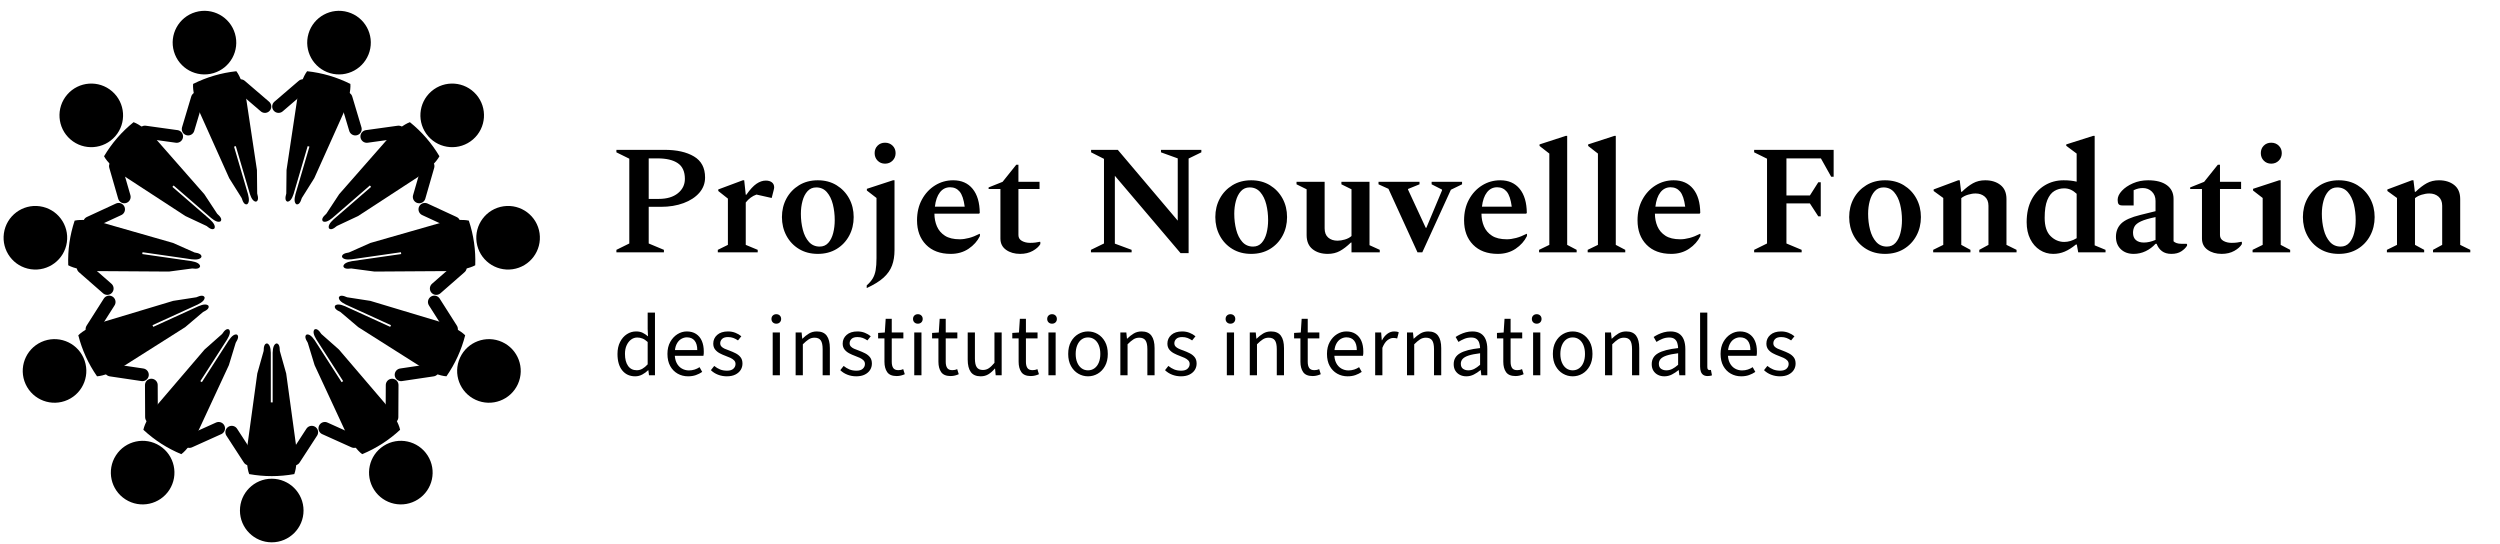
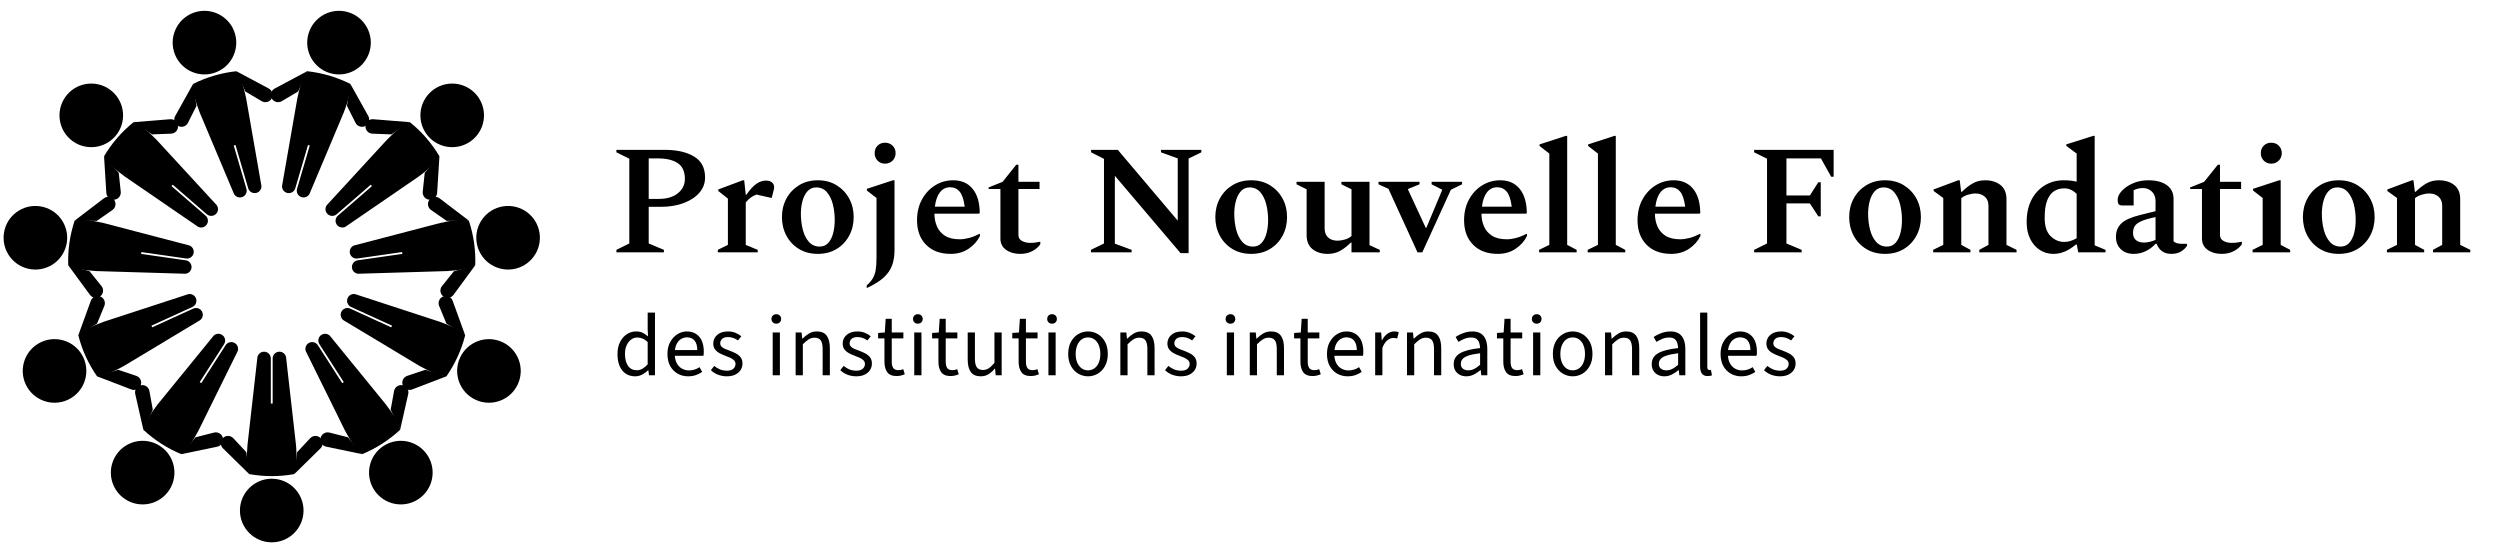
<svg xmlns="http://www.w3.org/2000/svg" viewBox="0 0 1932 420" style="color:#000000">
  <defs />
  <g transform="scale(0.446809)">
    <g transform="translate(470 470)">
      <g transform="rotate(0)">
        <circle cx="0" cy="413" r="55" fill="#000000" />
-         <path d="M 1.6 226 L 1.6 140 Q 2 126 8 124 Q 14 124 14 137 L 25 176 L 42 300 Q 45 334 39 350 Q 0 357 -39 350 Q -45 334 -42 300 L -25 176 L -14 137 Q -14 124 -8 124 Q -2 126 -1.6 140 L -1.6 226 Z" fill="#000000" />
-         <path d="M 39 324 L 69.2 277.5" stroke="#000000" stroke-width="22" stroke-linecap="round" fill="none" />
-         <path d="M -39 324 L -69.2 277.5" stroke="#000000" stroke-width="22" stroke-linecap="round" fill="none" />
+         <path d="M 1.6 228 L 1.6 150 A 11.7 11.7 0 0 1 25 150 L 42 300 Q 45 334 39 350 Q 0 357 -39 350 Q -45 334 -42 300 L -25 150 A 11.7 11.7 0 0 1 -1.6 150 L -1.6 228 Z" fill="#000000" />
+         <path d="M 39.0 350.0 L 84.5 305.3 A 12.5 12.5 0 0 0 66.7 287.7 L 44.0 312.0 Z" fill="#000000" />
+         <path d="M -39.0 350.0 L -84.5 305.3 A 12.5 12.5 0 0 1 -66.7 287.7 L -44.0 312.0 Z" fill="#000000" />
      </g>
      <g transform="rotate(-32.7273)">
        <circle cx="0" cy="413" r="55" fill="#000000" />
-         <path d="M 1.6 226 L 1.6 140 Q 2 126 8 124 Q 14 124 14 137 L 25 176 L 42 300 Q 45 334 39 350 Q 0 357 -39 350 Q -45 334 -42 300 L -25 176 L -14 137 Q -14 124 -8 124 Q -2 126 -1.6 140 L -1.6 226 Z" fill="#000000" />
-         <path d="M 39 324 L 69.2 277.5" stroke="#000000" stroke-width="22" stroke-linecap="round" fill="none" />
-         <path d="M -39 324 L -69.2 277.5" stroke="#000000" stroke-width="22" stroke-linecap="round" fill="none" />
+         <path d="M 1.6 228 L 1.6 150 A 11.7 11.7 0 0 1 25 150 L 42 300 Q 45 334 39 350 Q 0 357 -39 350 Q -45 334 -42 300 L -25 150 A 11.7 11.7 0 0 1 -1.6 150 L -1.6 228 Z" fill="#000000" />
+         <path d="M 39.0 350.0 L 84.5 305.3 A 12.5 12.5 0 0 0 66.7 287.7 L 44.0 312.0 Z" fill="#000000" />
+         <path d="M -39.0 350.0 L -84.5 305.3 A 12.5 12.5 0 0 1 -66.7 287.7 L -44.0 312.0 Z" fill="#000000" />
      </g>
      <g transform="rotate(-65.4545)">
        <circle cx="0" cy="413" r="55" fill="#000000" />
-         <path d="M 1.6 226 L 1.6 140 Q 2 126 8 124 Q 14 124 14 137 L 25 176 L 42 300 Q 45 334 39 350 Q 0 357 -39 350 Q -45 334 -42 300 L -25 176 L -14 137 Q -14 124 -8 124 Q -2 126 -1.6 140 L -1.6 226 Z" fill="#000000" />
-         <path d="M 39 324 L 69.2 277.5" stroke="#000000" stroke-width="22" stroke-linecap="round" fill="none" />
-         <path d="M -39 324 L -69.2 277.5" stroke="#000000" stroke-width="22" stroke-linecap="round" fill="none" />
+         <path d="M 1.6 228 L 1.6 150 A 11.7 11.7 0 0 1 25 150 L 42 300 Q 45 334 39 350 Q 0 357 -39 350 Q -45 334 -42 300 L -25 150 A 11.7 11.7 0 0 1 -1.6 150 L -1.6 228 Z" fill="#000000" />
+         <path d="M 39.0 350.0 L 84.5 305.3 A 12.5 12.5 0 0 0 66.7 287.7 L 44.0 312.0 Z" fill="#000000" />
+         <path d="M -39.0 350.0 L -84.5 305.3 A 12.5 12.5 0 0 1 -66.7 287.7 L -44.0 312.0 Z" fill="#000000" />
      </g>
      <g transform="rotate(-98.1818)">
        <circle cx="0" cy="413" r="55" fill="#000000" />
-         <path d="M 1.6 226 L 1.6 140 Q 2 126 8 124 Q 14 124 14 137 L 25 176 L 42 300 Q 45 334 39 350 Q 0 357 -39 350 Q -45 334 -42 300 L -25 176 L -14 137 Q -14 124 -8 124 Q -2 126 -1.6 140 L -1.6 226 Z" fill="#000000" />
-         <path d="M 39 324 L 69.2 277.5" stroke="#000000" stroke-width="22" stroke-linecap="round" fill="none" />
-         <path d="M -39 324 L -69.2 277.5" stroke="#000000" stroke-width="22" stroke-linecap="round" fill="none" />
+         <path d="M 1.6 228 L 1.6 150 A 11.7 11.7 0 0 1 25 150 L 42 300 Q 45 334 39 350 Q 0 357 -39 350 Q -45 334 -42 300 L -25 150 A 11.7 11.7 0 0 1 -1.6 150 L -1.6 228 Z" fill="#000000" />
+         <path d="M 39.0 350.0 L 84.5 305.3 A 12.5 12.5 0 0 0 66.7 287.7 L 44.0 312.0 Z" fill="#000000" />
+         <path d="M -39.0 350.0 L -84.5 305.3 A 12.5 12.5 0 0 1 -66.7 287.7 L -44.0 312.0 Z" fill="#000000" />
      </g>
      <g transform="rotate(-130.9091)">
        <circle cx="0" cy="413" r="55" fill="#000000" />
-         <path d="M 1.6 226 L 1.6 140 Q 2 126 8 124 Q 14 124 14 137 L 25 176 L 42 300 Q 45 334 39 350 Q 0 357 -39 350 Q -45 334 -42 300 L -25 176 L -14 137 Q -14 124 -8 124 Q -2 126 -1.6 140 L -1.6 226 Z" fill="#000000" />
-         <path d="M 39 324 L 69.2 277.5" stroke="#000000" stroke-width="22" stroke-linecap="round" fill="none" />
-         <path d="M -39 324 L -69.2 277.5" stroke="#000000" stroke-width="22" stroke-linecap="round" fill="none" />
+         <path d="M 1.6 228 L 1.6 150 A 11.7 11.7 0 0 1 25 150 L 42 300 Q 45 334 39 350 Q 0 357 -39 350 Q -45 334 -42 300 L -25 150 A 11.7 11.7 0 0 1 -1.6 150 L -1.6 228 Z" fill="#000000" />
+         <path d="M 39.0 350.0 L 84.5 305.3 A 12.5 12.5 0 0 0 66.7 287.7 L 44.0 312.0 Z" fill="#000000" />
+         <path d="M -39.0 350.0 L -84.5 305.3 A 12.5 12.5 0 0 1 -66.7 287.7 L -44.0 312.0 Z" fill="#000000" />
      </g>
      <g transform="rotate(-163.6364)">
        <circle cx="0" cy="413" r="55" fill="#000000" />
-         <path d="M 1.6 226 L 1.6 140 Q 2 126 8 124 Q 14 124 14 137 L 25 176 L 42 300 Q 45 334 39 350 Q 0 357 -39 350 Q -45 334 -42 300 L -25 176 L -14 137 Q -14 124 -8 124 Q -2 126 -1.6 140 L -1.6 226 Z" fill="#000000" />
-         <path d="M 39 324 L 69.2 277.5" stroke="#000000" stroke-width="22" stroke-linecap="round" fill="none" />
-         <path d="M -39 324 L -69.2 277.5" stroke="#000000" stroke-width="22" stroke-linecap="round" fill="none" />
+         <path d="M 1.6 228 L 1.6 150 A 11.7 11.7 0 0 1 25 150 L 42 300 Q 45 334 39 350 Q 0 357 -39 350 Q -45 334 -42 300 L -25 150 A 11.7 11.7 0 0 1 -1.6 150 L -1.6 228 Z" fill="#000000" />
+         <path d="M 39.0 350.0 L 84.5 305.3 A 12.5 12.5 0 0 0 66.7 287.7 L 44.0 312.0 Z" fill="#000000" />
+         <path d="M -39.0 350.0 L -84.5 305.3 A 12.5 12.5 0 0 1 -66.7 287.7 L -44.0 312.0 Z" fill="#000000" />
      </g>
      <g transform="rotate(-196.3636)">
        <circle cx="0" cy="413" r="55" fill="#000000" />
-         <path d="M 1.6 226 L 1.6 140 Q 2 126 8 124 Q 14 124 14 137 L 25 176 L 42 300 Q 45 334 39 350 Q 0 357 -39 350 Q -45 334 -42 300 L -25 176 L -14 137 Q -14 124 -8 124 Q -2 126 -1.6 140 L -1.6 226 Z" fill="#000000" />
-         <path d="M 39 324 L 69.2 277.5" stroke="#000000" stroke-width="22" stroke-linecap="round" fill="none" />
-         <path d="M -39 324 L -69.2 277.5" stroke="#000000" stroke-width="22" stroke-linecap="round" fill="none" />
+         <path d="M 1.6 228 L 1.6 150 A 11.7 11.7 0 0 1 25 150 L 42 300 Q 45 334 39 350 Q 0 357 -39 350 Q -45 334 -42 300 L -25 150 A 11.7 11.7 0 0 1 -1.6 150 L -1.6 228 Z" fill="#000000" />
+         <path d="M 39.0 350.0 L 84.5 305.3 A 12.5 12.5 0 0 0 66.7 287.7 L 44.0 312.0 Z" fill="#000000" />
+         <path d="M -39.0 350.0 L -84.5 305.3 A 12.5 12.5 0 0 1 -66.7 287.7 L -44.0 312.0 Z" fill="#000000" />
      </g>
      <g transform="rotate(-229.0909)">
        <circle cx="0" cy="413" r="55" fill="#000000" />
-         <path d="M 1.6 226 L 1.6 140 Q 2 126 8 124 Q 14 124 14 137 L 25 176 L 42 300 Q 45 334 39 350 Q 0 357 -39 350 Q -45 334 -42 300 L -25 176 L -14 137 Q -14 124 -8 124 Q -2 126 -1.6 140 L -1.6 226 Z" fill="#000000" />
-         <path d="M 39 324 L 69.2 277.5" stroke="#000000" stroke-width="22" stroke-linecap="round" fill="none" />
-         <path d="M -39 324 L -69.2 277.5" stroke="#000000" stroke-width="22" stroke-linecap="round" fill="none" />
+         <path d="M 1.6 228 L 1.6 150 A 11.7 11.7 0 0 1 25 150 L 42 300 Q 45 334 39 350 Q 0 357 -39 350 Q -45 334 -42 300 L -25 150 A 11.7 11.7 0 0 1 -1.6 150 L -1.6 228 Z" fill="#000000" />
+         <path d="M 39.0 350.0 L 84.5 305.3 A 12.5 12.5 0 0 0 66.7 287.7 L 44.0 312.0 Z" fill="#000000" />
+         <path d="M -39.0 350.0 L -84.5 305.3 A 12.5 12.5 0 0 1 -66.7 287.7 L -44.0 312.0 Z" fill="#000000" />
      </g>
      <g transform="rotate(-261.8182)">
        <circle cx="0" cy="413" r="55" fill="#000000" />
-         <path d="M 1.6 226 L 1.6 140 Q 2 126 8 124 Q 14 124 14 137 L 25 176 L 42 300 Q 45 334 39 350 Q 0 357 -39 350 Q -45 334 -42 300 L -25 176 L -14 137 Q -14 124 -8 124 Q -2 126 -1.6 140 L -1.6 226 Z" fill="#000000" />
-         <path d="M 39 324 L 69.2 277.5" stroke="#000000" stroke-width="22" stroke-linecap="round" fill="none" />
-         <path d="M -39 324 L -69.2 277.5" stroke="#000000" stroke-width="22" stroke-linecap="round" fill="none" />
+         <path d="M 1.6 228 L 1.6 150 A 11.7 11.7 0 0 1 25 150 L 42 300 Q 45 334 39 350 Q 0 357 -39 350 Q -45 334 -42 300 L -25 150 A 11.7 11.7 0 0 1 -1.6 150 L -1.6 228 Z" fill="#000000" />
+         <path d="M 39.0 350.0 L 84.5 305.3 A 12.5 12.5 0 0 0 66.7 287.7 L 44.0 312.0 Z" fill="#000000" />
+         <path d="M -39.0 350.0 L -84.5 305.3 A 12.5 12.5 0 0 1 -66.7 287.7 L -44.0 312.0 Z" fill="#000000" />
      </g>
      <g transform="rotate(-294.5455)">
        <circle cx="0" cy="413" r="55" fill="#000000" />
-         <path d="M 1.6 226 L 1.6 140 Q 2 126 8 124 Q 14 124 14 137 L 25 176 L 42 300 Q 45 334 39 350 Q 0 357 -39 350 Q -45 334 -42 300 L -25 176 L -14 137 Q -14 124 -8 124 Q -2 126 -1.6 140 L -1.6 226 Z" fill="#000000" />
-         <path d="M 39 324 L 69.2 277.5" stroke="#000000" stroke-width="22" stroke-linecap="round" fill="none" />
-         <path d="M -39 324 L -69.2 277.5" stroke="#000000" stroke-width="22" stroke-linecap="round" fill="none" />
+         <path d="M 1.6 228 L 1.6 150 A 11.7 11.7 0 0 1 25 150 L 42 300 Q 45 334 39 350 Q 0 357 -39 350 Q -45 334 -42 300 L -25 150 A 11.7 11.7 0 0 1 -1.6 150 L -1.6 228 Z" fill="#000000" />
+         <path d="M 39.0 350.0 L 84.5 305.3 A 12.5 12.5 0 0 0 66.7 287.7 L 44.0 312.0 Z" fill="#000000" />
+         <path d="M -39.0 350.0 L -84.5 305.3 A 12.5 12.5 0 0 1 -66.7 287.7 L -44.0 312.0 Z" fill="#000000" />
      </g>
      <g transform="rotate(-327.2727)">
        <circle cx="0" cy="413" r="55" fill="#000000" />
-         <path d="M 1.6 226 L 1.6 140 Q 2 126 8 124 Q 14 124 14 137 L 25 176 L 42 300 Q 45 334 39 350 Q 0 357 -39 350 Q -45 334 -42 300 L -25 176 L -14 137 Q -14 124 -8 124 Q -2 126 -1.6 140 L -1.6 226 Z" fill="#000000" />
-         <path d="M 39 324 L 69.2 277.5" stroke="#000000" stroke-width="22" stroke-linecap="round" fill="none" />
-         <path d="M -39 324 L -69.2 277.5" stroke="#000000" stroke-width="22" stroke-linecap="round" fill="none" />
+         <path d="M 1.6 228 L 1.6 150 A 11.7 11.7 0 0 1 25 150 L 42 300 Q 45 334 39 350 Q 0 357 -39 350 Q -45 334 -42 300 L -25 150 A 11.7 11.7 0 0 1 -1.6 150 L -1.6 228 Z" fill="#000000" />
+         <path d="M 39.0 350.0 L 84.5 305.3 A 12.5 12.5 0 0 0 66.7 287.7 L 44.0 312.0 Z" fill="#000000" />
+         <path d="M -39.0 350.0 L -84.5 305.3 A 12.5 12.5 0 0 1 -66.7 287.7 L -44.0 312.0 Z" fill="#000000" />
      </g>
    </g>
  </g>
  <path d="M476.36 195.0V193.08L486.32 188.16V122.64L476.36 117.72V115.8H513.56Q527.72 115.8 536.3 120.9Q544.88 126.0 544.88 137.16Q544.88 143.88 540.44 148.98Q536.0 154.08 528.26 156.96Q520.52 159.84 510.68 159.84H501.32V188.16L513.08 193.08V195.0ZM508.16 122.4H501.32V153.72H509.0Q518.48 153.72 523.88 149.34Q529.28 144.96 529.28 138.24Q529.28 129.84 523.82 126.12Q518.36 122.4 508.16 122.4ZM554.72 195.0V193.08L562.52 189.24V153.48L555.08 147.6V146.4L574.04 139.32H575.12L576.32 150.48H576.8Q581.0 144.48 584.6 142.02Q588.2 139.56 591.8 139.56Q594.8 139.56 596.54 140.94Q598.28 142.32 598.28 144.84Q598.28 145.56 597.8 147.36L596.36 153.0L584.6 150.36Q579.8 152.04 576.32 156.48V189.24L585.56 193.08V195.0ZM632.0 196.2Q623.72 196.2 617.48 192.42Q611.24 188.64 607.76 182.16Q604.28 175.68 604.28 167.76Q604.28 159.84 607.76 153.42Q611.24 147.0 617.48 143.16Q623.72 139.32 632.0 139.32Q640.28 139.32 646.52 143.16Q652.76 147.0 656.24 153.42Q659.72 159.84 659.72 167.76Q659.72 175.68 656.24 182.16Q652.76 188.64 646.52 192.42Q640.28 196.2 632.0 196.2ZM633.44 190.56Q637.52 190.56 640.1 187.68Q642.68 184.8 643.88 180.12Q645.08 175.44 645.08 170.16Q645.08 163.68 643.64 157.92Q642.2 152.16 639.02 148.5Q635.84 144.84 630.8 144.84Q626.72 144.84 624.08 147.72Q621.44 150.6 620.18 155.28Q618.92 159.96 618.92 165.24Q618.92 171.72 620.42 177.54Q621.92 183.36 625.16 186.96Q628.4 190.56 633.44 190.56ZM683.96 126.48Q680.48 126.48 678.2 124.14Q675.92 121.8 675.92 118.32Q675.92 114.84 678.2 112.56Q680.48 110.28 683.96 110.28Q687.44 110.28 689.78 112.56Q692.12 114.84 692.12 118.32Q692.12 121.8 689.78 124.14Q687.44 126.48 683.96 126.48ZM669.8 222.6V220.56Q672.8 217.92 674.42 215.22Q676.04 212.52 676.7 208.8Q677.36 205.08 677.36 199.44V153.0L669.92 147.24V145.92L690.08 139.32H691.28V193.32Q691.28 200.04 689.36 205.2Q687.44 210.36 682.82 214.56Q678.2 218.76 669.8 222.6ZM734.72 196.2Q722.6 196.2 715.64 189.12Q708.68 182.04 708.68 170.28Q708.68 161.16 712.46 154.2Q716.24 147.24 722.6 143.28Q728.96 139.32 736.64 139.32Q746.24 139.32 751.64 145.92Q757.04 152.52 757.16 164.52L756.68 165.12H722.12Q722.12 170.4 724.04 174.9Q725.96 179.4 730.22 182.16Q734.48 184.92 741.68 184.92Q745.04 184.92 748.88 183.9Q752.72 182.88 756.92 180.72H757.28V182.4Q754.4 188.28 748.52 192.24Q742.64 196.2 734.72 196.2ZM734.24 144.72Q729.44 144.72 726.38 148.62Q723.32 152.52 722.48 159.72H745.52Q744.44 151.44 741.62 148.08Q738.8 144.72 734.24 144.72ZM788.36 196.2Q781.88 196.2 777.5 193.08Q773.12 189.96 773.12 184.32V146.04H764.0V144.84L774.8 140.52L785.36 127.32H787.04V140.52H803.36V146.04H787.04V181.68Q787.04 184.68 789.74 186.18Q792.44 187.68 796.04 187.68Q798.32 187.68 800.18 187.44Q802.04 187.2 803.6 186.84L803.96 186.96V188.64Q802.28 191.52 798.14 193.86Q794.0 196.2 788.36 196.2ZM843.08 195.0V193.08L853.16 188.16V122.76L843.2 117.72V115.8H863.84L910.16 170.52V122.4L897.2 117.72V115.8H928.4V117.72L918.56 122.52V195.6H912.32L861.56 135.84V188.28L874.52 193.08V195.0ZM966.92 196.2Q958.64 196.2 952.4 192.42Q946.16 188.64 942.68 182.16Q939.2 175.68 939.2 167.76Q939.2 159.84 942.68 153.42Q946.16 147.0 952.4 143.16Q958.64 139.32 966.92 139.32Q975.2 139.32 981.44 143.16Q987.68 147.0 991.16 153.42Q994.64 159.84 994.64 167.76Q994.64 175.68 991.16 182.16Q987.68 188.64 981.44 192.42Q975.2 196.2 966.92 196.2ZM968.36 190.56Q972.44 190.56 975.02 187.68Q977.6 184.8 978.8 180.12Q980.0 175.44 980.0 170.16Q980.0 163.68 978.56 157.92Q977.12 152.16 973.94 148.5Q970.76 144.84 965.72 144.84Q961.64 144.84 959.0 147.72Q956.36 150.6 955.1 155.28Q953.84 159.96 953.84 165.24Q953.84 171.72 955.34 177.54Q956.84 183.36 960.08 186.96Q963.32 190.56 968.36 190.56ZM1026.08 196.2Q1018.88 196.2 1014.32 192.54Q1009.76 188.88 1009.76 181.68V146.28L1001.96 142.44V140.52H1023.68V176.52Q1023.68 181.2 1026.44 183.6Q1029.2 186.0 1033.64 186.0Q1036.28 186.0 1039.34 185.1Q1042.4 184.2 1044.44 182.4V146.28L1036.64 142.44V140.52H1058.36V189.48L1066.28 193.08V195.0H1044.44V187.44H1043.96Q1039.52 191.76 1035.44 193.98Q1031.36 196.2 1026.08 196.2ZM1095.44 195.0 1073.0 145.92 1065.32 142.44V140.52H1097.0V142.44L1088.12 146.04V146.52L1101.8 176.04H1102.28L1114.4 147.12V146.52L1106.36 142.44V140.52H1129.88V142.44L1121.24 146.64L1099.16 195.0ZM1157.48 196.2Q1145.36 196.2 1138.4 189.12Q1131.44 182.04 1131.44 170.28Q1131.44 161.16 1135.22 154.2Q1139.0 147.24 1145.36 143.28Q1151.72 139.32 1159.4 139.32Q1169.0 139.32 1174.4 145.92Q1179.8 152.52 1179.92 164.52L1179.44 165.12H1144.88Q1144.88 170.4 1146.8 174.9Q1148.72 179.4 1152.98 182.16Q1157.24 184.92 1164.44 184.92Q1167.8 184.92 1171.64 183.9Q1175.48 182.88 1179.68 180.72H1180.04V182.4Q1177.16 188.28 1171.28 192.24Q1165.4 196.2 1157.48 196.2ZM1157.0 144.72Q1152.2 144.72 1149.14 148.62Q1146.08 152.52 1145.24 159.72H1168.28Q1167.2 151.44 1164.38 148.08Q1161.56 144.72 1157.0 144.72ZM1189.4 195.0V193.08L1197.32 189.24V118.68L1189.76 112.8V111.6L1210.04 105.0H1211.12V189.24L1218.44 193.08V195.0ZM1226.96 195.0V193.08L1234.88 189.24V118.68L1227.32 112.8V111.6L1247.6 105.0H1248.68V189.24L1256 193.08V195.0ZM1291.52 196.2Q1279.4 196.2 1272.44 189.12Q1265.48 182.04 1265.48 170.28Q1265.48 161.16 1269.26 154.2Q1273.04 147.24 1279.4 143.28Q1285.76 139.32 1293.44 139.32Q1303.04 139.32 1308.44 145.92Q1313.84 152.52 1313.96 164.52L1313.48 165.12H1278.92Q1278.92 170.4 1280.84 174.9Q1282.76 179.4 1287.02 182.16Q1291.28 184.92 1298.48 184.92Q1301.84 184.92 1305.68 183.9Q1309.52 182.88 1313.72 180.72H1314.08V182.4Q1311.2 188.28 1305.32 192.24Q1299.44 196.2 1291.52 196.2ZM1291.04 144.72Q1286.24 144.72 1283.18 148.62Q1280.12 152.52 1279.28 159.72H1302.32Q1301.24 151.44 1298.42 148.08Q1295.6 144.72 1291.04 144.72ZM1355.6 195.0V193.08L1365.56 188.16V122.64L1355.6 117.72V115.8H1417.04V136.56H1415.12L1407.2 122.4H1380.56V151.08H1398.68L1405.16 140.88H1407.08V167.16H1405.16L1398.68 157.2H1380.56V188.16L1392.32 193.08V195.0ZM1456.76 196.2Q1448.48 196.2 1442.24 192.42Q1436.0 188.64 1432.52 182.16Q1429.04 175.68 1429.04 167.76Q1429.04 159.84 1432.52 153.42Q1436.0 147.0 1442.24 143.16Q1448.48 139.32 1456.76 139.32Q1465.04 139.32 1471.28 143.16Q1477.52 147.0 1481.0 153.42Q1484.48 159.84 1484.48 167.76Q1484.48 175.68 1481.0 182.16Q1477.52 188.64 1471.28 192.42Q1465.04 196.2 1456.76 196.2ZM1458.2 190.56Q1462.28 190.56 1464.86 187.68Q1467.44 184.8 1468.64 180.12Q1469.84 175.44 1469.84 170.16Q1469.84 163.68 1468.4 157.92Q1466.96 152.16 1463.78 148.5Q1460.6 144.84 1455.56 144.84Q1451.48 144.84 1448.84 147.72Q1446.2 150.6 1444.94 155.28Q1443.68 159.96 1443.68 165.24Q1443.68 171.72 1445.18 177.54Q1446.68 183.36 1449.92 186.96Q1453.16 190.56 1458.2 190.56ZM1493.96 195.0V193.08L1501.76 189.24V153.0L1494.32 147.6V146.4L1513.28 139.32H1514.48L1515.56 148.2H1516.16Q1520.6 143.88 1524.74 141.6Q1528.88 139.32 1534.16 139.32Q1541.36 139.32 1545.98 142.98Q1550.6 146.64 1550.6 153.84V189.24L1558.4 193.08V195.0H1529.6V193.08L1536.68 189.24V159.0Q1536.68 154.44 1533.86 151.98Q1531.04 149.52 1526.72 149.52Q1523.96 149.52 1520.84 150.48Q1517.72 151.44 1515.68 153.12V189.24L1522.76 193.08V195.0ZM1586.72 196.2Q1581.08 196.2 1576.4 193.2Q1571.72 190.2 1568.96 184.68Q1566.2 179.16 1566.2 171.72Q1566.2 161.52 1569.98 154.32Q1573.76 147.12 1580.24 143.22Q1586.72 139.32 1594.76 139.32Q1600.52 139.32 1604.84 140.4V118.68L1596.8 112.68V111.6L1617.56 105.0H1618.76V189.6L1627.16 193.08V195.0H1606.04L1604.96 189.0H1604.24Q1599.68 192.72 1595.54 194.46Q1591.4 196.2 1586.72 196.2ZM1580.12 168.36Q1580.12 177.96 1584.68 182.46Q1589.24 186.96 1595.24 186.96Q1600.04 186.96 1604.84 184.08V149.76Q1602.68 147.72 1600.34 146.64Q1598 145.56 1595.12 145.56Q1591.04 145.56 1587.62 147.6Q1584.2 149.64 1582.16 154.62Q1580.12 159.6 1580.12 168.36ZM1648.88 196.2Q1642.76 196.2 1638.98 192.6Q1635.2 189.0 1635.2 183.0Q1635.2 176.76 1639.28 172.74Q1643.36 168.72 1654.16 166.08L1665.8 163.2V155.28Q1665.8 150.84 1662.98 148.08Q1660.16 145.32 1655.96 145.32Q1654.28 145.32 1652.6 145.68Q1650.92 146.04 1648.88 147.0V158.76H1640.12Q1638.08 158.76 1637.3 157.8Q1636.52 156.84 1636.52 154.44Q1636.52 150.96 1639.76 147.48Q1643 144.0 1648.34 141.66Q1653.68 139.32 1660.04 139.32Q1669.4 139.32 1674.56 143.1Q1679.72 146.88 1679.72 153.72V186.48Q1680.56 187.32 1682.06 187.86Q1683.56 188.4 1685.84 188.4H1689.8L1690.16 188.76V189.84Q1688.72 192.24 1685.72 194.22Q1682.72 196.2 1678.04 196.2Q1673.6 196.2 1670.78 194.1Q1667.96 192.0 1666.64 188.4H1665.8Q1662.56 192.0 1658.18 194.1Q1653.8 196.2 1648.88 196.2ZM1648.4 179.88Q1648.4 183.6 1650.62 185.52Q1652.84 187.44 1656.8 187.44Q1661 187.44 1665.8 185.4V167.76Q1658.24 169.32 1654.52 171.06Q1650.8 172.8 1649.6 174.96Q1648.4 177.12 1648.4 179.88ZM1716.92 196.2Q1710.44 196.2 1706.06 193.08Q1701.68 189.96 1701.68 184.32V146.04H1692.56V144.84L1703.36 140.52L1713.92 127.32H1715.6V140.52H1731.92V146.04H1715.6V181.68Q1715.6 184.68 1718.3 186.18Q1721 187.68 1724.6 187.68Q1726.88 187.68 1728.74 187.44Q1730.6 187.2 1732.16 186.84L1732.52 186.96V188.64Q1730.84 191.52 1726.7 193.86Q1722.56 196.2 1716.92 196.2ZM1755.2 126.48Q1751.72 126.48 1749.44 124.14Q1747.16 121.8 1747.16 118.32Q1747.16 114.84 1749.44 112.56Q1751.72 110.28 1755.2 110.28Q1758.68 110.28 1761.02 112.56Q1763.36 114.84 1763.36 118.32Q1763.36 121.8 1761.02 124.14Q1758.68 126.48 1755.2 126.48ZM1740.8 195.0V193.08L1748.6 189.24V153.0L1741.16 147.24V145.92L1761.32 139.32H1762.52V189.24L1769.84 193.08V195.0ZM1807.4 196.2Q1799.12 196.2 1792.88 192.42Q1786.64 188.64 1783.16 182.16Q1779.68 175.68 1779.68 167.76Q1779.68 159.84 1783.16 153.42Q1786.64 147.0 1792.88 143.16Q1799.12 139.32 1807.4 139.32Q1815.68 139.32 1821.92 143.16Q1828.16 147.0 1831.64 153.42Q1835.12 159.84 1835.12 167.76Q1835.12 175.68 1831.64 182.16Q1828.16 188.64 1821.92 192.42Q1815.68 196.2 1807.4 196.2ZM1808.84 190.56Q1812.92 190.56 1815.5 187.68Q1818.08 184.8 1819.28 180.12Q1820.48 175.44 1820.48 170.16Q1820.48 163.68 1819.04 157.92Q1817.6 152.16 1814.42 148.5Q1811.24 144.84 1806.2 144.84Q1802.12 144.84 1799.48 147.72Q1796.84 150.6 1795.58 155.28Q1794.32 159.96 1794.32 165.24Q1794.32 171.72 1795.82 177.54Q1797.32 183.36 1800.56 186.96Q1803.8 190.56 1808.84 190.56ZM1844.6 195.0V193.08L1852.4 189.24V153.0L1844.96 147.6V146.4L1863.92 139.32H1865.12L1866.2 148.2H1866.8Q1871.24 143.88 1875.38 141.6Q1879.52 139.32 1884.8 139.32Q1892 139.32 1896.62 142.98Q1901.24 146.64 1901.24 153.84V189.24L1909.04 193.08V195.0H1880.24V193.08L1887.32 189.24V159.0Q1887.32 154.44 1884.5 151.98Q1881.68 149.52 1877.36 149.52Q1874.6 149.52 1871.48 150.48Q1868.36 151.44 1866.32 153.12V189.24L1873.4 193.08V195.0Z" fill="#000000" />
  <path d="M490.864 290.816Q484.608 290.816 480.902 286.294Q477.196 281.772 477.196 273.544Q477.196 268.172 479.202 264.262Q481.208 260.352 484.472 258.244Q487.736 256.136 491.544 256.136Q494.468 256.136 496.542 257.122Q498.616 258.108 500.792 259.944L500.52 254.3V241.584H506.164V290.0H501.54L501.064 286.124H500.86Q498.956 288.028 496.372 289.422Q493.788 290.816 490.864 290.816ZM492.088 286.124Q494.4 286.124 496.44 284.968Q498.48 283.812 500.52 281.568V264.296Q498.48 262.392 496.508 261.61Q494.536 260.828 492.496 260.828Q489.844 260.828 487.702 262.426Q485.56 264.024 484.268 266.846Q482.976 269.668 482.976 273.476Q482.976 279.392 485.356 282.758Q487.736 286.124 492.088 286.124ZM531.712 290.816Q527.292 290.816 523.654 288.742Q520.016 286.668 517.908 282.826Q515.8 278.984 515.8 273.476Q515.8 268.104 517.976 264.228Q520.152 260.352 523.552 258.244Q526.952 256.136 530.76 256.136Q534.976 256.136 537.934 258.074Q540.892 260.012 542.388 263.48Q543.884 266.948 543.884 271.64Q543.884 272.524 543.85 273.34Q543.816 274.156 543.612 274.972H519.812V270.552H538.852Q538.852 265.792 536.778 263.242Q534.704 260.692 530.828 260.692Q528.584 260.692 526.408 261.95Q524.232 263.208 522.838 265.996Q521.444 268.784 521.444 273.408Q521.444 277.624 522.906 280.48Q524.368 283.336 526.884 284.798Q529.4 286.26 532.392 286.26Q534.772 286.26 536.846 285.58Q538.92 284.9 540.62 283.744L542.66 287.416Q540.484 288.912 537.798 289.864Q535.112 290.816 531.712 290.816ZM561.68 290.816Q558.076 290.816 554.846 289.558Q551.616 288.3 549.372 286.056L551.956 282.792Q554.132 284.56 556.478 285.512Q558.824 286.464 561.884 286.464Q565.148 286.464 566.78 284.934Q568.412 283.404 568.412 281.296Q568.412 279.596 567.29 278.474Q566.168 277.352 564.502 276.57Q562.836 275.788 560.932 275.108Q558.484 274.224 556.24 273.034Q553.996 271.844 552.602 270.042Q551.208 268.24 551.208 265.52Q551.208 261.508 554.234 258.822Q557.26 256.136 562.632 256.136Q565.692 256.136 568.344 257.19Q570.996 258.244 572.9 259.876L570.316 263.072Q568.548 261.848 566.712 261.168Q564.876 260.488 562.632 260.488Q559.504 260.488 558.042 261.916Q556.58 263.344 556.58 265.248Q556.58 266.744 557.464 267.73Q558.348 268.716 559.946 269.464Q561.544 270.212 563.584 270.892Q566.168 271.844 568.514 273.034Q570.86 274.224 572.322 276.094Q573.784 277.964 573.784 280.956Q573.784 283.676 572.39 285.886Q570.996 288.096 568.31 289.456Q565.624 290.816 561.68 290.816ZM597.136 290.0V256.952H602.712V290.0ZM599.924 250.152Q598.292 250.152 597.238 249.132Q596.184 248.112 596.184 246.48Q596.184 244.848 597.238 243.828Q598.292 242.808 599.924 242.808Q601.556 242.808 602.61 243.828Q603.664 244.848 603.664 246.48Q603.664 248.112 602.61 249.132Q601.556 250.152 599.924 250.152ZM614.864 290.0V256.952H619.488L619.964 261.712H620.168Q622.548 259.332 625.2 257.734Q627.852 256.136 631.252 256.136Q636.488 256.136 638.902 259.434Q641.316 262.732 641.316 269.056V290.0H635.74V269.804Q635.74 265.112 634.278 263.038Q632.816 260.964 629.484 260.964Q626.968 260.964 624.962 262.256Q622.956 263.548 620.44 266.064V290.0ZM661.696 290.816Q658.092 290.816 654.862 289.558Q651.632 288.3 649.388 286.056L651.972 282.792Q654.148 284.56 656.494 285.512Q658.84 286.464 661.9 286.464Q665.164 286.464 666.796 284.934Q668.428 283.404 668.428 281.296Q668.428 279.596 667.306 278.474Q666.184 277.352 664.518 276.57Q662.852 275.788 660.948 275.108Q658.5 274.224 656.256 273.034Q654.012 271.844 652.618 270.042Q651.224 268.24 651.224 265.52Q651.224 261.508 654.25 258.822Q657.276 256.136 662.648 256.136Q665.708 256.136 668.36 257.19Q671.012 258.244 672.916 259.876L670.332 263.072Q668.564 261.848 666.728 261.168Q664.892 260.488 662.648 260.488Q659.52 260.488 658.058 261.916Q656.596 263.344 656.596 265.248Q656.596 266.744 657.48 267.73Q658.364 268.716 659.962 269.464Q661.56 270.212 663.6 270.892Q666.184 271.844 668.53 273.034Q670.876 274.224 672.338 276.094Q673.8 277.964 673.8 280.956Q673.8 283.676 672.406 285.886Q671.012 288.096 668.326 289.456Q665.64 290.816 661.696 290.816ZM692.956 290.612Q687.72 290.612 685.612 287.552Q683.504 284.492 683.504 279.596V261.508H678.608V257.292L683.776 256.952L684.456 246.344H689.148V256.952H698.124V261.508H689.148V279.664Q689.148 282.656 690.27 284.356Q691.392 286.056 694.248 286.056Q695.132 286.056 696.084 285.886Q697.036 285.716 697.988 285.24L699.212 289.184Q697.92 289.796 696.288 290.204Q694.656 290.612 692.956 290.612ZM706.536 290.0V256.952H712.112V290.0ZM709.324 250.152Q707.692 250.152 706.638 249.132Q705.584 248.112 705.584 246.48Q705.584 244.848 706.638 243.828Q707.692 242.808 709.324 242.808Q710.956 242.808 712.01 243.828Q713.064 244.848 713.064 246.48Q713.064 248.112 712.01 249.132Q710.956 250.152 709.324 250.152ZM734.668 290.612Q729.432 290.612 727.324 287.552Q725.216 284.492 725.216 279.596V261.508H720.32V257.292L725.488 256.952L726.168 246.344H730.86V256.952H739.836V261.508H730.86V279.664Q730.86 282.656 731.982 284.356Q733.104 286.056 735.96 286.056Q736.844 286.056 737.796 285.886Q738.748 285.716 739.7 285.24L740.924 289.184Q739.632 289.796 738.0 290.204Q736.368 290.612 734.668 290.612ZM757.904 290.816Q752.668 290.816 750.254 287.518Q747.84 284.22 747.84 277.896V256.952H753.416V277.148Q753.416 281.772 754.878 283.846Q756.34 285.92 759.604 285.92Q762.12 285.92 764.126 284.594Q766.132 283.268 768.512 280.412V256.952H774.088V290.0H769.464L768.988 284.832H768.784Q766.54 287.552 763.922 289.184Q761.304 290.816 757.904 290.816ZM796.644 290.612Q791.408 290.612 789.3 287.552Q787.192 284.492 787.192 279.596V261.508H782.296V257.292L787.464 256.952L788.144 246.344H792.836V256.952H801.812V261.508H792.836V279.664Q792.836 282.656 793.958 284.356Q795.08 286.056 797.936 286.056Q798.82 286.056 799.772 285.886Q800.724 285.716 801.676 285.24L802.9 289.184Q801.608 289.796 799.976 290.204Q798.344 290.612 796.644 290.612ZM810.224 290.0V256.952H815.8V290.0ZM813.012 250.152Q811.38 250.152 810.326 249.132Q809.272 248.112 809.272 246.48Q809.272 244.848 810.326 243.828Q811.38 242.808 813.012 242.808Q814.644 242.808 815.698 243.828Q816.752 244.848 816.752 246.48Q816.752 248.112 815.698 249.132Q814.644 250.152 813.012 250.152ZM840.804 290.816Q836.792 290.816 833.29 288.776Q829.788 286.736 827.646 282.86Q825.504 278.984 825.504 273.544Q825.504 267.968 827.646 264.092Q829.788 260.216 833.29 258.176Q836.792 256.136 840.804 256.136Q844.884 256.136 848.352 258.176Q851.82 260.216 853.962 264.092Q856.104 267.968 856.104 273.544Q856.104 278.984 853.962 282.86Q851.82 286.736 848.352 288.776Q844.884 290.816 840.804 290.816ZM840.804 286.192Q843.66 286.192 845.836 284.594Q848.012 282.996 849.168 280.14Q850.324 277.284 850.324 273.544Q850.324 269.736 849.168 266.846Q848.012 263.956 845.836 262.358Q843.66 260.76 840.804 260.76Q837.948 260.76 835.806 262.358Q833.664 263.956 832.474 266.846Q831.284 269.736 831.284 273.544Q831.284 277.284 832.474 280.14Q833.664 282.996 835.806 284.594Q837.948 286.192 840.804 286.192ZM865.808 290.0V256.952H870.432L870.908 261.712H871.112Q873.492 259.332 876.144 257.734Q878.796 256.136 882.196 256.136Q887.432 256.136 889.846 259.434Q892.26 262.732 892.26 269.056V290.0H886.684V269.804Q886.684 265.112 885.222 263.038Q883.76 260.964 880.428 260.964Q877.912 260.964 875.906 262.256Q873.9 263.548 871.384 266.064V290.0ZM912.64 290.816Q909.036 290.816 905.806 289.558Q902.576 288.3 900.332 286.056L902.916 282.792Q905.092 284.56 907.438 285.512Q909.784 286.464 912.844 286.464Q916.108 286.464 917.74 284.934Q919.372 283.404 919.372 281.296Q919.372 279.596 918.25 278.474Q917.128 277.352 915.462 276.57Q913.796 275.788 911.892 275.108Q909.444 274.224 907.2 273.034Q904.956 271.844 903.562 270.042Q902.168 268.24 902.168 265.52Q902.168 261.508 905.194 258.822Q908.22 256.136 913.592 256.136Q916.652 256.136 919.304 257.19Q921.956 258.244 923.86 259.876L921.276 263.072Q919.508 261.848 917.672 261.168Q915.836 260.488 913.592 260.488Q910.464 260.488 909.002 261.916Q907.54 263.344 907.54 265.248Q907.54 266.744 908.424 267.73Q909.308 268.716 910.906 269.464Q912.504 270.212 914.544 270.892Q917.128 271.844 919.474 273.034Q921.82 274.224 923.282 276.094Q924.744 277.964 924.744 280.956Q924.744 283.676 923.35 285.886Q921.956 288.096 919.27 289.456Q916.584 290.816 912.64 290.816ZM948.096 290.0V256.952H953.672V290.0ZM950.884 250.152Q949.252 250.152 948.198 249.132Q947.144 248.112 947.144 246.48Q947.144 244.848 948.198 243.828Q949.252 242.808 950.884 242.808Q952.516 242.808 953.57 243.828Q954.624 244.848 954.624 246.48Q954.624 248.112 953.57 249.132Q952.516 250.152 950.884 250.152ZM965.824 290.0V256.952H970.448L970.924 261.712H971.128Q973.508 259.332 976.16 257.734Q978.812 256.136 982.212 256.136Q987.448 256.136 989.862 259.434Q992.276 262.732 992.276 269.056V290.0H986.7V269.804Q986.7 265.112 985.238 263.038Q983.776 260.964 980.444 260.964Q977.928 260.964 975.922 262.256Q973.916 263.548 971.4 266.064V290.0ZM1014.424 290.612Q1009.188 290.612 1007.08 287.552Q1004.972 284.492 1004.972 279.596V261.508H1000.076V257.292L1005.244 256.952L1005.924 246.344H1010.616V256.952H1019.592V261.508H1010.616V279.664Q1010.616 282.656 1011.738 284.356Q1012.86 286.056 1015.716 286.056Q1016.6 286.056 1017.552 285.886Q1018.504 285.716 1019.456 285.24L1020.68 289.184Q1019.388 289.796 1017.756 290.204Q1016.124 290.612 1014.424 290.612ZM1041.4 290.816Q1036.98 290.816 1033.342 288.742Q1029.704 286.668 1027.596 282.826Q1025.488 278.984 1025.488 273.476Q1025.488 268.104 1027.664 264.228Q1029.84 260.352 1033.24 258.244Q1036.64 256.136 1040.448 256.136Q1044.664 256.136 1047.622 258.074Q1050.58 260.012 1052.076 263.48Q1053.572 266.948 1053.572 271.64Q1053.572 272.524 1053.538 273.34Q1053.504 274.156 1053.3 274.972H1029.5V270.552H1048.54Q1048.54 265.792 1046.466 263.242Q1044.392 260.692 1040.516 260.692Q1038.272 260.692 1036.096 261.95Q1033.92 263.208 1032.526 265.996Q1031.132 268.784 1031.132 273.408Q1031.132 277.624 1032.594 280.48Q1034.056 283.336 1036.572 284.798Q1039.088 286.26 1042.08 286.26Q1044.46 286.26 1046.534 285.58Q1048.608 284.9 1050.308 283.744L1052.348 287.416Q1050.172 288.912 1047.486 289.864Q1044.8 290.816 1041.4 290.816ZM1062.732 290.0V256.952H1067.356L1067.832 262.936H1068.036Q1069.668 259.808 1072.116 257.972Q1074.564 256.136 1077.42 256.136Q1078.508 256.136 1079.324 256.272Q1080.14 256.408 1080.956 256.816L1079.732 261.576Q1078.984 261.372 1078.338 261.27Q1077.692 261.168 1076.672 261.168Q1074.564 261.168 1072.286 262.868Q1070.008 264.568 1068.308 268.784V290.0ZM1087.328 290.0V256.952H1091.952L1092.428 261.712H1092.632Q1095.012 259.332 1097.664 257.734Q1100.316 256.136 1103.716 256.136Q1108.952 256.136 1111.366 259.434Q1113.78 262.732 1113.78 269.056V290.0H1108.204V269.804Q1108.204 265.112 1106.742 263.038Q1105.28 260.964 1101.948 260.964Q1099.432 260.964 1097.426 262.256Q1095.42 263.548 1092.904 266.064V290.0ZM1133.14 290.816Q1130.42 290.816 1128.21 289.694Q1126.0 288.572 1124.708 286.498Q1123.416 284.424 1123.416 281.432Q1123.416 275.856 1128.312 273.0Q1133.208 270.144 1143.816 268.988Q1143.748 266.948 1143.17 265.044Q1142.592 263.14 1141.096 261.984Q1139.6 260.828 1136.948 260.828Q1134.092 260.828 1131.576 261.882Q1129.06 262.936 1127.088 264.228L1124.912 260.42Q1126.408 259.4 1128.448 258.414Q1130.488 257.428 1132.868 256.782Q1135.248 256.136 1137.9 256.136Q1141.912 256.136 1144.462 257.802Q1147.012 259.468 1148.202 262.528Q1149.392 265.588 1149.392 269.736V290.0H1144.768L1144.292 286.056H1144.088Q1141.708 288.028 1138.988 289.422Q1136.268 290.816 1133.14 290.816ZM1134.704 286.192Q1137.152 286.192 1139.294 285.104Q1141.436 284.016 1143.816 281.908V273.0Q1138.24 273.68 1135.01 274.734Q1131.78 275.788 1130.352 277.352Q1128.924 278.916 1128.924 281.092Q1128.924 283.812 1130.624 285.002Q1132.324 286.192 1134.704 286.192ZM1171.2 290.612Q1165.964 290.612 1163.856 287.552Q1161.748 284.492 1161.748 279.596V261.508H1156.852V257.292L1162.02 256.952L1162.7 246.344H1167.392V256.952H1176.368V261.508H1167.392V279.664Q1167.392 282.656 1168.514 284.356Q1169.636 286.056 1172.492 286.056Q1173.376 286.056 1174.328 285.886Q1175.28 285.716 1176.232 285.24L1177.456 289.184Q1176.164 289.796 1174.532 290.204Q1172.9 290.612 1171.2 290.612ZM1184.78 290.0V256.952H1190.356V290.0ZM1187.568 250.152Q1185.936 250.152 1184.882 249.132Q1183.828 248.112 1183.828 246.48Q1183.828 244.848 1184.882 243.828Q1185.936 242.808 1187.568 242.808Q1189.2 242.808 1190.254 243.828Q1191.308 244.848 1191.308 246.48Q1191.308 248.112 1190.254 249.132Q1189.2 250.152 1187.568 250.152ZM1215.36 290.816Q1211.348 290.816 1207.846 288.776Q1204.344 286.736 1202.202 282.86Q1200.06 278.984 1200.06 273.544Q1200.06 267.968 1202.202 264.092Q1204.344 260.216 1207.846 258.176Q1211.348 256.136 1215.36 256.136Q1219.44 256.136 1222.908 258.176Q1226.376 260.216 1228.518 264.092Q1230.66 267.968 1230.66 273.544Q1230.66 278.984 1228.518 282.86Q1226.376 286.736 1222.908 288.776Q1219.44 290.816 1215.36 290.816ZM1215.36 286.192Q1218.216 286.192 1220.392 284.594Q1222.568 282.996 1223.724 280.14Q1224.88 277.284 1224.88 273.544Q1224.88 269.736 1223.724 266.846Q1222.568 263.956 1220.392 262.358Q1218.216 260.76 1215.36 260.76Q1212.504 260.76 1210.362 262.358Q1208.22 263.956 1207.03 266.846Q1205.84 269.736 1205.84 273.544Q1205.84 277.284 1207.03 280.14Q1208.22 282.996 1210.362 284.594Q1212.504 286.192 1215.36 286.192ZM1240.364 290.0V256.952H1244.988L1245.464 261.712H1245.668Q1248.048 259.332 1250.7 257.734Q1253.352 256.136 1256.752 256.136Q1261.988 256.136 1264.402 259.434Q1266.816 262.732 1266.816 269.056V290.0H1261.24V269.804Q1261.24 265.112 1259.778 263.038Q1258.316 260.964 1254.984 260.964Q1252.468 260.964 1250.462 262.256Q1248.456 263.548 1245.94 266.064V290.0ZM1286.176 290.816Q1283.456 290.816 1281.246 289.694Q1279.036 288.572 1277.744 286.498Q1276.452 284.424 1276.452 281.432Q1276.452 275.856 1281.348 273.0Q1286.244 270.144 1296.852 268.988Q1296.784 266.948 1296.206 265.044Q1295.628 263.14 1294.132 261.984Q1292.636 260.828 1289.984 260.828Q1287.128 260.828 1284.612 261.882Q1282.096 262.936 1280.124 264.228L1277.948 260.42Q1279.444 259.4 1281.484 258.414Q1283.524 257.428 1285.904 256.782Q1288.284 256.136 1290.936 256.136Q1294.948 256.136 1297.498 257.802Q1300.048 259.468 1301.238 262.528Q1302.428 265.588 1302.428 269.736V290.0H1297.804L1297.328 286.056H1297.124Q1294.744 288.028 1292.024 289.422Q1289.304 290.816 1286.176 290.816ZM1287.74 286.192Q1290.188 286.192 1292.33 285.104Q1294.472 284.016 1296.852 281.908V273.0Q1291.276 273.68 1288.046 274.734Q1284.816 275.788 1283.388 277.352Q1281.96 278.916 1281.96 281.092Q1281.96 283.812 1283.66 285.002Q1285.36 286.192 1287.74 286.192ZM1319.748 290.612Q1317.64 290.612 1316.348 289.762Q1315.056 288.912 1314.444 287.246Q1313.832 285.58 1313.832 283.2V241.584H1319.408V283.608Q1319.408 284.968 1319.884 285.478Q1320.36 285.988 1321.04 285.988Q1321.312 285.988 1321.55 285.954Q1321.788 285.92 1322.196 285.852L1323.012 290.068Q1322.4 290.272 1321.618 290.442Q1320.836 290.612 1319.748 290.612ZM1345.568 290.816Q1341.148 290.816 1337.51 288.742Q1333.872 286.668 1331.764 282.826Q1329.656 278.984 1329.656 273.476Q1329.656 268.104 1331.832 264.228Q1334.008 260.352 1337.408 258.244Q1340.808 256.136 1344.616 256.136Q1348.832 256.136 1351.79 258.074Q1354.748 260.012 1356.244 263.48Q1357.74 266.948 1357.74 271.64Q1357.74 272.524 1357.706 273.34Q1357.672 274.156 1357.468 274.972H1333.668V270.552H1352.708Q1352.708 265.792 1350.634 263.242Q1348.56 260.692 1344.684 260.692Q1342.44 260.692 1340.264 261.95Q1338.088 263.208 1336.694 265.996Q1335.3 268.784 1335.3 273.408Q1335.3 277.624 1336.762 280.48Q1338.224 283.336 1340.74 284.798Q1343.256 286.26 1346.248 286.26Q1348.628 286.26 1350.702 285.58Q1352.776 284.9 1354.476 283.744L1356.516 287.416Q1354.34 288.912 1351.654 289.864Q1348.968 290.816 1345.568 290.816ZM1375.536 290.816Q1371.932 290.816 1368.702 289.558Q1365.472 288.3 1363.228 286.056L1365.812 282.792Q1367.988 284.56 1370.334 285.512Q1372.68 286.464 1375.74 286.464Q1379.004 286.464 1380.636 284.934Q1382.268 283.404 1382.268 281.296Q1382.268 279.596 1381.146 278.474Q1380.024 277.352 1378.358 276.57Q1376.692 275.788 1374.788 275.108Q1372.34 274.224 1370.096 273.034Q1367.852 271.844 1366.458 270.042Q1365.064 268.24 1365.064 265.52Q1365.064 261.508 1368.09 258.822Q1371.116 256.136 1376.488 256.136Q1379.548 256.136 1382.2 257.19Q1384.852 258.244 1386.756 259.876L1384.172 263.072Q1382.404 261.848 1380.568 261.168Q1378.732 260.488 1376.488 260.488Q1373.36 260.488 1371.898 261.916Q1370.436 263.344 1370.436 265.248Q1370.436 266.744 1371.32 267.73Q1372.204 268.716 1373.802 269.464Q1375.4 270.212 1377.44 270.892Q1380.024 271.844 1382.37 273.034Q1384.716 274.224 1386.178 276.094Q1387.64 277.964 1387.64 280.956Q1387.64 283.676 1386.246 285.886Q1384.852 288.096 1382.166 289.456Q1379.48 290.816 1375.536 290.816Z" fill="#000000" />
</svg>
